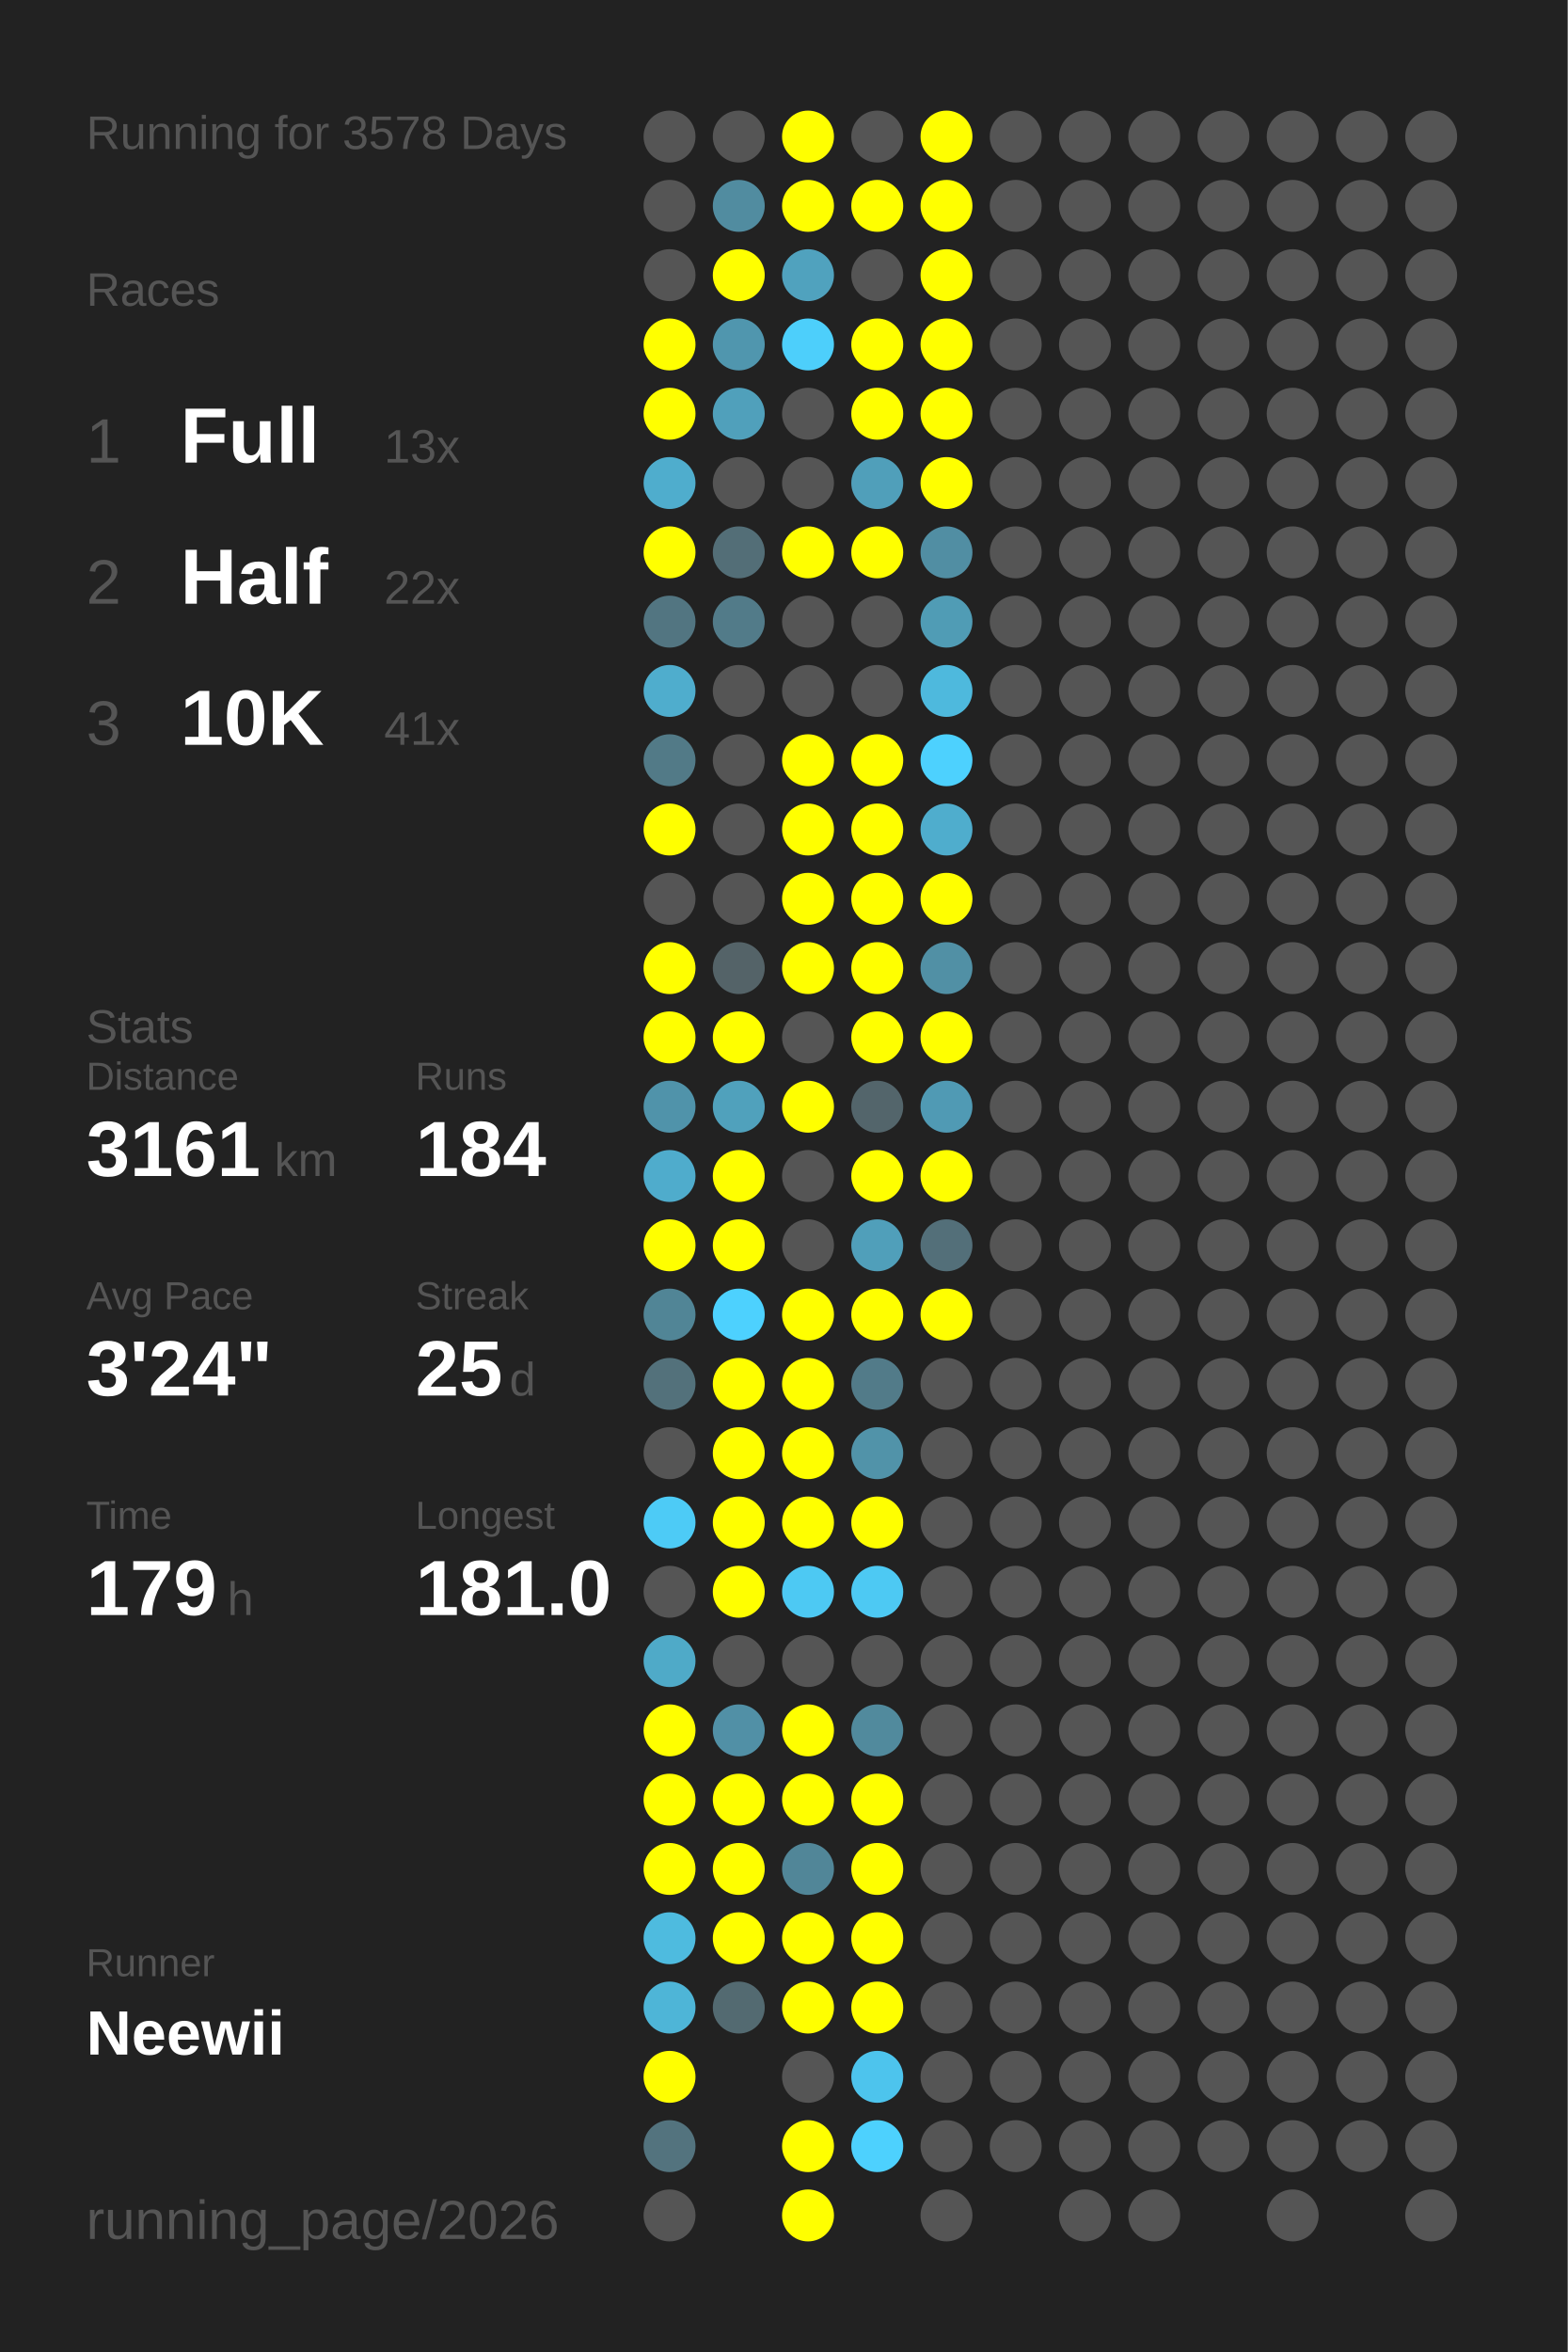
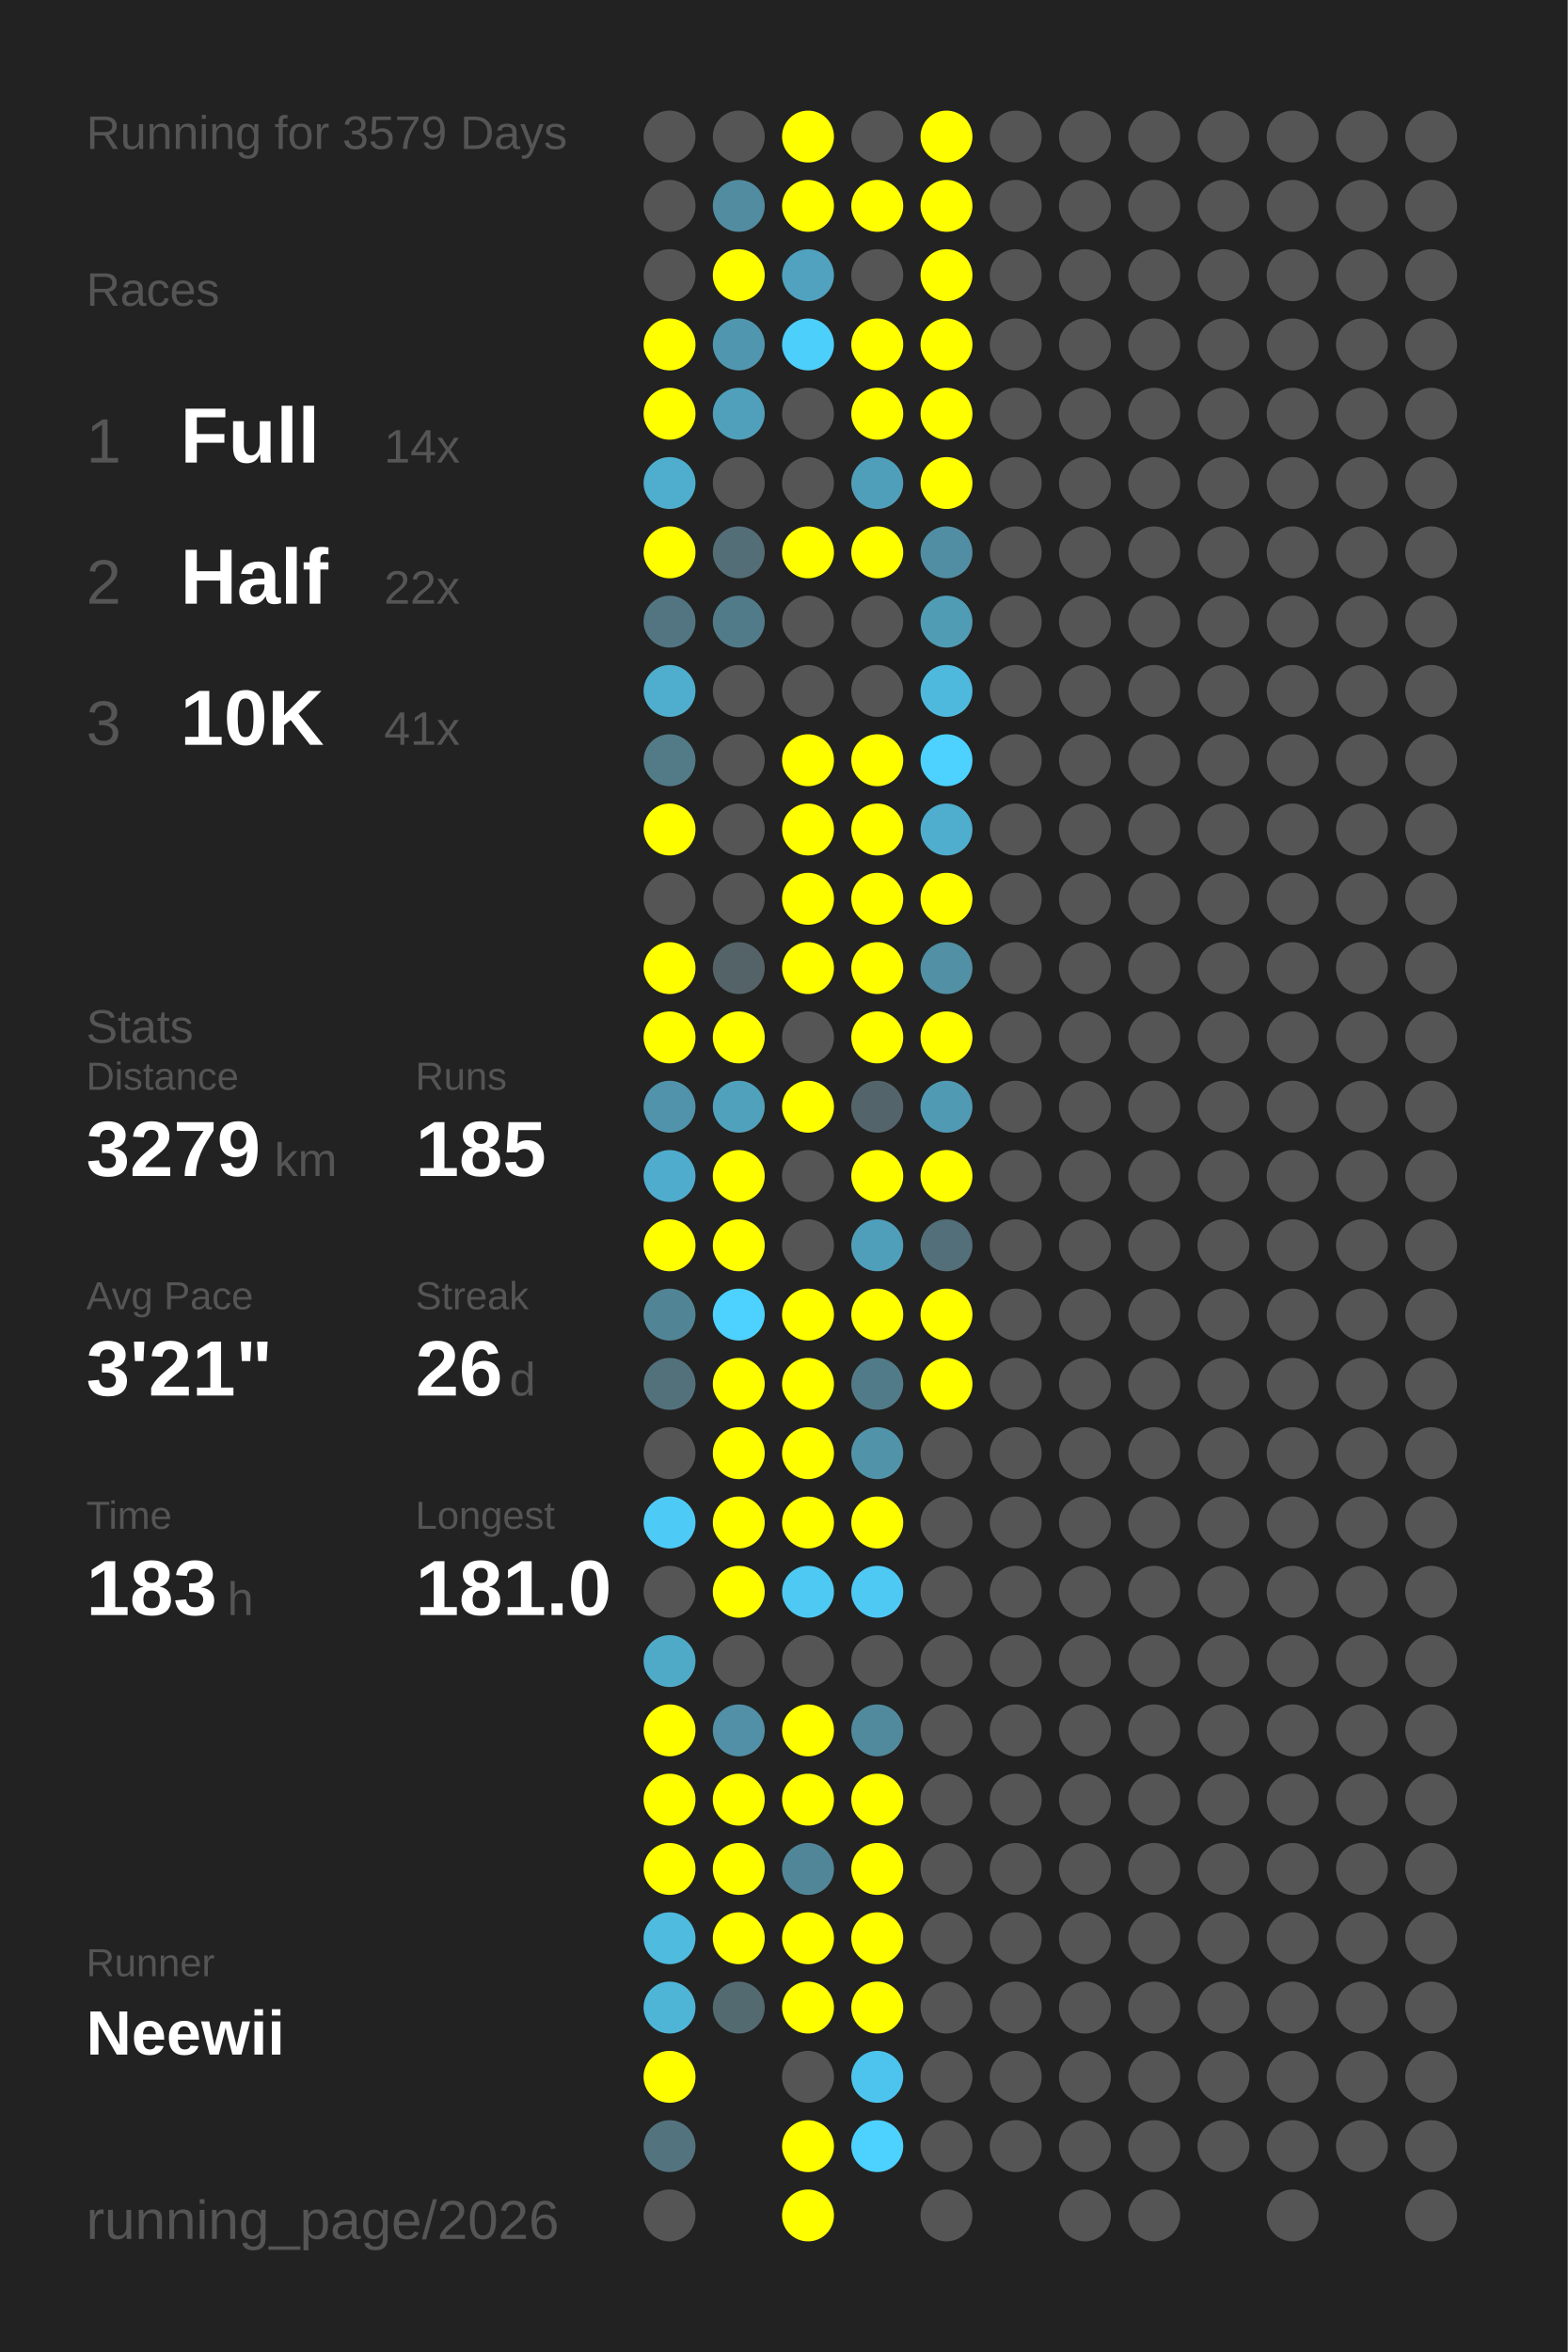
<svg xmlns="http://www.w3.org/2000/svg" baseProfile="full" height="300mm" version="1.1" viewBox="0,0,200,300" width="200mm">
  <defs />
  <rect fill="#222222" height="300" width="200" x="0" y="0" />
-   <text fill="#555555" style="font-size:6px; font-family:Arial;" x="11" y="19">Running for 3578 Days</text>
+   <text fill="#555555" style="font-size:6px; font-family:Arial;" x="11" y="19">Running for 3579 Days</text>
  <text fill="#555555" style="font-size:6px; font-family:Arial;" x="11" y="39">Races</text>
  <text fill="#555555" style="font-size:8px; font-family:Arial;" x="11" y="59">1</text>
  <text fill="#FFFFFF" style="font-size:10px; font-family:Arial; font-weight:bold;" x="23" y="59">Full</text>
-   <text fill="#555555" style="font-size:6px; font-family:Arial;" x="49" y="59">13x</text>
+   <text fill="#555555" style="font-size:6px; font-family:Arial;" x="49" y="59">14x</text>
  <text fill="#555555" style="font-size:8px; font-family:Arial;" x="11" y="77">2</text>
  <text fill="#FFFFFF" style="font-size:10px; font-family:Arial; font-weight:bold;" x="23" y="77">Half</text>
  <text fill="#555555" style="font-size:6px; font-family:Arial;" x="49" y="77">22x</text>
  <text fill="#555555" style="font-size:8px; font-family:Arial;" x="11" y="95">3</text>
  <text fill="#FFFFFF" style="font-size:10px; font-family:Arial; font-weight:bold;" x="23" y="95">10K</text>
  <text fill="#555555" style="font-size:6px; font-family:Arial;" x="49" y="95">41x</text>
  <text fill="#555555" style="font-size:6px; font-family:Arial;" x="11" y="133">Stats</text>
  <text fill="#555555" style="font-size:5px; font-family:Arial;" x="11" y="139">Distance</text>
-   <text fill="#FFFFFF" style="font-size:10px; font-family:Arial; font-weight:bold;" x="11" y="150">3161</text>
+   <text fill="#FFFFFF" style="font-size:10px; font-family:Arial; font-weight:bold;" x="11" y="150">3279</text>
  <text fill="#555555" style="font-size:6px; font-family:Arial;" x="35" y="150">km</text>
  <text fill="#555555" style="font-size:5px; font-family:Arial;" x="53" y="139">Runs</text>
-   <text fill="#FFFFFF" style="font-size:10px; font-family:Arial; font-weight:bold;" x="53" y="150">184</text>
+   <text fill="#FFFFFF" style="font-size:10px; font-family:Arial; font-weight:bold;" x="53" y="150">185</text>
  <text fill="#555555" style="font-size:5px; font-family:Arial;" x="11" y="167">Avg Pace</text>
-   <text fill="#FFFFFF" style="font-size:10px; font-family:Arial; font-weight:bold;" x="11" y="178">3'24"</text>
+   <text fill="#FFFFFF" style="font-size:10px; font-family:Arial; font-weight:bold;" x="11" y="178">3'21"</text>
  <text fill="#555555" style="font-size:5px; font-family:Arial;" x="53" y="167">Streak</text>
-   <text fill="#FFFFFF" style="font-size:10px; font-family:Arial; font-weight:bold;" x="53" y="178">25</text>
+   <text fill="#FFFFFF" style="font-size:10px; font-family:Arial; font-weight:bold;" x="53" y="178">26</text>
  <text fill="#555555" style="font-size:6px; font-family:Arial;" x="65" y="178">d</text>
  <text fill="#555555" style="font-size:5px; font-family:Arial;" x="11" y="195">Time</text>
-   <text fill="#FFFFFF" style="font-size:10px; font-family:Arial; font-weight:bold;" x="11" y="206">179</text>
+   <text fill="#FFFFFF" style="font-size:10px; font-family:Arial; font-weight:bold;" x="11" y="206">183</text>
  <text fill="#555555" style="font-size:6px; font-family:Arial;" x="29" y="206">h</text>
  <text fill="#555555" style="font-size:5px; font-family:Arial;" x="53" y="195">Longest</text>
  <text fill="#FFFFFF" style="font-size:10px; font-family:Arial; font-weight:bold;" x="53" y="206">181.0</text>
  <text fill="#555555" style="font-size:5px; font-family:Arial;" x="11" y="252.065">Runner</text>
  <text fill="#FFFFFF" style="font-size:8px; font-family:Arial; font-weight:bold;" x="11" y="262.065">Neewii</text>
  <text fill="#555555" style="font-size:7px; font-family:Arial;" x="11" y="285.581">running_page/2026</text>
  <circle cx="85.417" cy="17.419" fill="#555555" r="3.312" />
  <circle cx="85.417" cy="26.258" fill="#555555" r="3.312" />
  <circle cx="85.417" cy="35.097" fill="#555555" r="3.312" />
  <circle cx="85.417" cy="43.935" fill="#FFFF00" r="3.312" />
  <circle cx="85.417" cy="52.774" fill="#FFFF00" r="3.312" />
  <circle cx="85.417" cy="61.613" fill="#4fadcd" r="3.312" />
  <circle cx="85.417" cy="70.452" fill="#FFFF00" r="3.312" />
  <circle cx="85.417" cy="79.29" fill="#527581" r="3.312" />
  <circle cx="85.417" cy="88.129" fill="#4fadcd" r="3.312" />
  <circle cx="85.417" cy="96.968" fill="#527a87" r="3.312" />
  <circle cx="85.417" cy="105.806" fill="#FFFF00" r="3.312" />
  <circle cx="85.417" cy="114.645" fill="#555555" r="3.312" />
  <circle cx="85.417" cy="123.484" fill="#FFFF00" r="3.312" />
  <circle cx="85.417" cy="132.323" fill="#FFFF00" r="3.312" />
  <circle cx="85.417" cy="141.161" fill="#5093aa" r="3.312" />
  <circle cx="85.417" cy="150" fill="#4faccc" r="3.312" />
  <circle cx="85.417" cy="158.839" fill="#FFFF00" r="3.312" />
  <circle cx="85.417" cy="167.677" fill="#518596" r="3.312" />
  <circle cx="85.417" cy="176.516" fill="#53717b" r="3.312" />
  <circle cx="85.417" cy="185.355" fill="#555555" r="3.312" />
  <circle cx="85.417" cy="194.194" fill="#4dcbf6" r="3.312" />
  <circle cx="85.417" cy="203.032" fill="#555555" r="3.312" />
  <circle cx="85.417" cy="211.871" fill="#4faac8" r="3.312" />
  <circle cx="85.417" cy="220.71" fill="#FFFF00" r="3.312" />
  <circle cx="85.417" cy="229.548" fill="#FFFF00" r="3.312" />
  <circle cx="85.417" cy="238.387" fill="#FFFF00" r="3.312" />
  <circle cx="85.417" cy="247.226" fill="#4ebbdf" r="3.312" />
  <circle cx="85.417" cy="256.065" fill="#4eb5d7" r="3.312" />
  <circle cx="85.417" cy="264.903" fill="#FFFF00" r="3.312" />
  <circle cx="85.417" cy="273.742" fill="#53737e" r="3.312" />
  <circle cx="85.417" cy="282.581" fill="#555555" r="3.312" />
  <circle cx="94.25" cy="17.419" fill="#555555" r="3.312" />
  <circle cx="94.25" cy="26.258" fill="#518ca0" r="3.312" />
  <circle cx="94.25" cy="35.097" fill="#FFFF00" r="3.312" />
  <circle cx="94.25" cy="43.935" fill="#5096ae" r="3.312" />
  <circle cx="94.25" cy="52.774" fill="#50a0bb" r="3.312" />
  <circle cx="94.25" cy="61.613" fill="#555555" r="3.312" />
  <circle cx="94.25" cy="70.452" fill="#536e77" r="3.312" />
  <circle cx="94.25" cy="79.29" fill="#527b89" r="3.312" />
  <circle cx="94.25" cy="88.129" fill="#555555" r="3.312" />
  <circle cx="94.25" cy="96.968" fill="#555555" r="3.312" />
  <circle cx="94.25" cy="105.806" fill="#555555" r="3.312" />
  <circle cx="94.25" cy="114.645" fill="#555555" r="3.312" />
  <circle cx="94.25" cy="123.484" fill="#546368" r="3.312" />
  <circle cx="94.25" cy="132.323" fill="#FFFF00" r="3.312" />
  <circle cx="94.25" cy="141.161" fill="#50a1bc" r="3.312" />
  <circle cx="94.25" cy="150" fill="#FFFF00" r="3.312" />
  <circle cx="94.25" cy="158.839" fill="#FFFF00" r="3.312" />
  <circle cx="94.25" cy="167.677" fill="#4dd1fe" r="3.312" />
  <circle cx="94.25" cy="176.516" fill="#FFFF00" r="3.312" />
  <circle cx="94.25" cy="185.355" fill="#FFFF00" r="3.312" />
  <circle cx="94.25" cy="194.194" fill="#FFFF00" r="3.312" />
  <circle cx="94.25" cy="203.032" fill="#FFFF00" r="3.312" />
  <circle cx="94.25" cy="211.871" fill="#555555" r="3.312" />
  <circle cx="94.25" cy="220.71" fill="#5190a6" r="3.312" />
  <circle cx="94.25" cy="229.548" fill="#FFFF00" r="3.312" />
  <circle cx="94.25" cy="238.387" fill="#FFFF00" r="3.312" />
  <circle cx="94.25" cy="247.226" fill="#FFFF00" r="3.312" />
  <circle cx="94.25" cy="256.065" fill="#536a71" r="3.312" />
  <circle cx="103.083" cy="17.419" fill="#FFFF00" r="3.312" />
  <circle cx="103.083" cy="26.258" fill="#FFFF00" r="3.312" />
  <circle cx="103.083" cy="35.097" fill="#50a2be" r="3.312" />
  <circle cx="103.083" cy="43.935" fill="#4dcffb" r="3.312" />
  <circle cx="103.083" cy="52.774" fill="#555555" r="3.312" />
  <circle cx="103.083" cy="61.613" fill="#555555" r="3.312" />
  <circle cx="103.083" cy="70.452" fill="#FFFF00" r="3.312" />
  <circle cx="103.083" cy="79.29" fill="#555555" r="3.312" />
  <circle cx="103.083" cy="88.129" fill="#555555" r="3.312" />
  <circle cx="103.083" cy="96.968" fill="#FFFF00" r="3.312" />
  <circle cx="103.083" cy="105.806" fill="#FFFF00" r="3.312" />
  <circle cx="103.083" cy="114.645" fill="#FFFF00" r="3.312" />
  <circle cx="103.083" cy="123.484" fill="#FFFF00" r="3.312" />
  <circle cx="103.083" cy="132.323" fill="#555555" r="3.312" />
  <circle cx="103.083" cy="141.161" fill="#FFFF00" r="3.312" />
  <circle cx="103.083" cy="150" fill="#555555" r="3.312" />
  <circle cx="103.083" cy="158.839" fill="#555555" r="3.312" />
  <circle cx="103.083" cy="167.677" fill="#FFFF00" r="3.312" />
  <circle cx="103.083" cy="176.516" fill="#FFFF00" r="3.312" />
  <circle cx="103.083" cy="185.355" fill="#FFFF00" r="3.312" />
  <circle cx="103.083" cy="194.194" fill="#FFFF00" r="3.312" />
  <circle cx="103.083" cy="203.032" fill="#4dc9f3" r="3.312" />
  <circle cx="103.083" cy="211.871" fill="#555555" r="3.312" />
  <circle cx="103.083" cy="220.71" fill="#FFFF00" r="3.312" />
  <circle cx="103.083" cy="229.548" fill="#FFFF00" r="3.312" />
  <circle cx="103.083" cy="238.387" fill="#518698" r="3.312" />
  <circle cx="103.083" cy="247.226" fill="#FFFF00" r="3.312" />
  <circle cx="103.083" cy="256.065" fill="#FFFF00" r="3.312" />
  <circle cx="103.083" cy="264.903" fill="#555555" r="3.312" />
  <circle cx="103.083" cy="273.742" fill="#FFFF00" r="3.312" />
  <circle cx="103.083" cy="282.581" fill="#FFFF00" r="3.312" />
  <circle cx="111.917" cy="17.419" fill="#555555" r="3.312" />
  <circle cx="111.917" cy="26.258" fill="#FFFF00" r="3.312" />
  <circle cx="111.917" cy="35.097" fill="#555555" r="3.312" />
  <circle cx="111.917" cy="43.935" fill="#FFFF00" r="3.312" />
  <circle cx="111.917" cy="52.774" fill="#FFFF00" r="3.312" />
  <circle cx="111.917" cy="61.613" fill="#509fba" r="3.312" />
  <circle cx="111.917" cy="70.452" fill="#FFFF00" r="3.312" />
  <circle cx="111.917" cy="79.29" fill="#555555" r="3.312" />
  <circle cx="111.917" cy="88.129" fill="#555555" r="3.312" />
  <circle cx="111.917" cy="96.968" fill="#FFFF00" r="3.312" />
  <circle cx="111.917" cy="105.806" fill="#FFFF00" r="3.312" />
  <circle cx="111.917" cy="114.645" fill="#FFFF00" r="3.312" />
  <circle cx="111.917" cy="123.484" fill="#FFFF00" r="3.312" />
  <circle cx="111.917" cy="132.323" fill="#FFFF00" r="3.312" />
  <circle cx="111.917" cy="141.161" fill="#53656b" r="3.312" />
  <circle cx="111.917" cy="150" fill="#FFFF00" r="3.312" />
  <circle cx="111.917" cy="158.839" fill="#509fba" r="3.312" />
  <circle cx="111.917" cy="167.677" fill="#FFFF00" r="3.312" />
  <circle cx="111.917" cy="176.516" fill="#527b89" r="3.312" />
  <circle cx="111.917" cy="185.355" fill="#5193a9" r="3.312" />
  <circle cx="111.917" cy="194.194" fill="#FFFF00" r="3.312" />
  <circle cx="111.917" cy="203.032" fill="#4dc9f3" r="3.312" />
  <circle cx="111.917" cy="211.871" fill="#555555" r="3.312" />
  <circle cx="111.917" cy="220.71" fill="#518a9d" r="3.312" />
  <circle cx="111.917" cy="229.548" fill="#FFFF00" r="3.312" />
  <circle cx="111.917" cy="238.387" fill="#FFFF00" r="3.312" />
  <circle cx="111.917" cy="247.226" fill="#FFFF00" r="3.312" />
  <circle cx="111.917" cy="256.065" fill="#FFFF00" r="3.312" />
  <circle cx="111.917" cy="264.903" fill="#4dc4ed" r="3.312" />
  <circle cx="111.917" cy="273.742" fill="#4dd1fe" r="3.312" />
  <circle cx="120.75" cy="17.419" fill="#FFFF00" r="3.312" />
  <circle cx="120.75" cy="26.258" fill="#FFFF00" r="3.312" />
  <circle cx="120.75" cy="35.097" fill="#FFFF00" r="3.312" />
  <circle cx="120.75" cy="43.935" fill="#FFFF00" r="3.312" />
  <circle cx="120.75" cy="52.774" fill="#FFFF00" r="3.312" />
  <circle cx="120.75" cy="61.613" fill="#FFFF00" r="3.312" />
  <circle cx="120.75" cy="70.452" fill="#518ea3" r="3.312" />
  <circle cx="120.75" cy="79.29" fill="#509cb5" r="3.312" />
  <circle cx="120.75" cy="88.129" fill="#4eb9dd" r="3.312" />
  <circle cx="120.75" cy="96.968" fill="#4dd1fe" r="3.312" />
  <circle cx="120.75" cy="105.806" fill="#4fadcd" r="3.312" />
  <circle cx="120.75" cy="114.645" fill="#FFFF00" r="3.312" />
  <circle cx="120.75" cy="123.484" fill="#5190a5" r="3.312" />
  <circle cx="120.75" cy="132.323" fill="#FFFF00" r="3.312" />
  <circle cx="120.75" cy="141.161" fill="#509ab4" r="3.312" />
  <circle cx="120.75" cy="150" fill="#FFFF00" r="3.312" />
  <circle cx="120.75" cy="158.839" fill="#536f79" r="3.312" />
  <circle cx="120.75" cy="167.677" fill="#FFFF00" r="3.312" />
-   <circle cx="120.75" cy="176.516" fill="#555555" r="3.312" />
+   <circle cx="120.75" cy="176.516" fill="#FFFF00" r="3.312" />
  <circle cx="120.75" cy="185.355" fill="#555555" r="3.312" />
  <circle cx="120.75" cy="194.194" fill="#555555" r="3.312" />
  <circle cx="120.75" cy="203.032" fill="#555555" r="3.312" />
  <circle cx="120.75" cy="211.871" fill="#555555" r="3.312" />
  <circle cx="120.75" cy="220.71" fill="#555555" r="3.312" />
  <circle cx="120.75" cy="229.548" fill="#555555" r="3.312" />
  <circle cx="120.75" cy="238.387" fill="#555555" r="3.312" />
  <circle cx="120.75" cy="247.226" fill="#555555" r="3.312" />
  <circle cx="120.75" cy="256.065" fill="#555555" r="3.312" />
  <circle cx="120.75" cy="264.903" fill="#555555" r="3.312" />
  <circle cx="120.75" cy="273.742" fill="#555555" r="3.312" />
  <circle cx="120.75" cy="282.581" fill="#555555" r="3.312" />
  <circle cx="129.583" cy="17.419" fill="#555555" r="3.312" />
  <circle cx="129.583" cy="26.258" fill="#555555" r="3.312" />
  <circle cx="129.583" cy="35.097" fill="#555555" r="3.312" />
  <circle cx="129.583" cy="43.935" fill="#555555" r="3.312" />
  <circle cx="129.583" cy="52.774" fill="#555555" r="3.312" />
  <circle cx="129.583" cy="61.613" fill="#555555" r="3.312" />
  <circle cx="129.583" cy="70.452" fill="#555555" r="3.312" />
  <circle cx="129.583" cy="79.29" fill="#555555" r="3.312" />
  <circle cx="129.583" cy="88.129" fill="#555555" r="3.312" />
  <circle cx="129.583" cy="96.968" fill="#555555" r="3.312" />
  <circle cx="129.583" cy="105.806" fill="#555555" r="3.312" />
  <circle cx="129.583" cy="114.645" fill="#555555" r="3.312" />
  <circle cx="129.583" cy="123.484" fill="#555555" r="3.312" />
  <circle cx="129.583" cy="132.323" fill="#555555" r="3.312" />
  <circle cx="129.583" cy="141.161" fill="#555555" r="3.312" />
  <circle cx="129.583" cy="150" fill="#555555" r="3.312" />
  <circle cx="129.583" cy="158.839" fill="#555555" r="3.312" />
  <circle cx="129.583" cy="167.677" fill="#555555" r="3.312" />
  <circle cx="129.583" cy="176.516" fill="#555555" r="3.312" />
  <circle cx="129.583" cy="185.355" fill="#555555" r="3.312" />
  <circle cx="129.583" cy="194.194" fill="#555555" r="3.312" />
  <circle cx="129.583" cy="203.032" fill="#555555" r="3.312" />
  <circle cx="129.583" cy="211.871" fill="#555555" r="3.312" />
  <circle cx="129.583" cy="220.71" fill="#555555" r="3.312" />
  <circle cx="129.583" cy="229.548" fill="#555555" r="3.312" />
  <circle cx="129.583" cy="238.387" fill="#555555" r="3.312" />
  <circle cx="129.583" cy="247.226" fill="#555555" r="3.312" />
  <circle cx="129.583" cy="256.065" fill="#555555" r="3.312" />
  <circle cx="129.583" cy="264.903" fill="#555555" r="3.312" />
  <circle cx="129.583" cy="273.742" fill="#555555" r="3.312" />
  <circle cx="138.417" cy="17.419" fill="#555555" r="3.312" />
  <circle cx="138.417" cy="26.258" fill="#555555" r="3.312" />
  <circle cx="138.417" cy="35.097" fill="#555555" r="3.312" />
  <circle cx="138.417" cy="43.935" fill="#555555" r="3.312" />
  <circle cx="138.417" cy="52.774" fill="#555555" r="3.312" />
  <circle cx="138.417" cy="61.613" fill="#555555" r="3.312" />
  <circle cx="138.417" cy="70.452" fill="#555555" r="3.312" />
  <circle cx="138.417" cy="79.29" fill="#555555" r="3.312" />
  <circle cx="138.417" cy="88.129" fill="#555555" r="3.312" />
  <circle cx="138.417" cy="96.968" fill="#555555" r="3.312" />
  <circle cx="138.417" cy="105.806" fill="#555555" r="3.312" />
  <circle cx="138.417" cy="114.645" fill="#555555" r="3.312" />
  <circle cx="138.417" cy="123.484" fill="#555555" r="3.312" />
  <circle cx="138.417" cy="132.323" fill="#555555" r="3.312" />
  <circle cx="138.417" cy="141.161" fill="#555555" r="3.312" />
  <circle cx="138.417" cy="150" fill="#555555" r="3.312" />
  <circle cx="138.417" cy="158.839" fill="#555555" r="3.312" />
  <circle cx="138.417" cy="167.677" fill="#555555" r="3.312" />
  <circle cx="138.417" cy="176.516" fill="#555555" r="3.312" />
  <circle cx="138.417" cy="185.355" fill="#555555" r="3.312" />
  <circle cx="138.417" cy="194.194" fill="#555555" r="3.312" />
  <circle cx="138.417" cy="203.032" fill="#555555" r="3.312" />
  <circle cx="138.417" cy="211.871" fill="#555555" r="3.312" />
  <circle cx="138.417" cy="220.71" fill="#555555" r="3.312" />
  <circle cx="138.417" cy="229.548" fill="#555555" r="3.312" />
  <circle cx="138.417" cy="238.387" fill="#555555" r="3.312" />
  <circle cx="138.417" cy="247.226" fill="#555555" r="3.312" />
  <circle cx="138.417" cy="256.065" fill="#555555" r="3.312" />
  <circle cx="138.417" cy="264.903" fill="#555555" r="3.312" />
  <circle cx="138.417" cy="273.742" fill="#555555" r="3.312" />
  <circle cx="138.417" cy="282.581" fill="#555555" r="3.312" />
  <circle cx="147.25" cy="17.419" fill="#555555" r="3.312" />
  <circle cx="147.25" cy="26.258" fill="#555555" r="3.312" />
  <circle cx="147.25" cy="35.097" fill="#555555" r="3.312" />
  <circle cx="147.25" cy="43.935" fill="#555555" r="3.312" />
  <circle cx="147.25" cy="52.774" fill="#555555" r="3.312" />
  <circle cx="147.25" cy="61.613" fill="#555555" r="3.312" />
  <circle cx="147.25" cy="70.452" fill="#555555" r="3.312" />
  <circle cx="147.25" cy="79.29" fill="#555555" r="3.312" />
  <circle cx="147.25" cy="88.129" fill="#555555" r="3.312" />
  <circle cx="147.25" cy="96.968" fill="#555555" r="3.312" />
  <circle cx="147.25" cy="105.806" fill="#555555" r="3.312" />
  <circle cx="147.25" cy="114.645" fill="#555555" r="3.312" />
  <circle cx="147.25" cy="123.484" fill="#555555" r="3.312" />
  <circle cx="147.25" cy="132.323" fill="#555555" r="3.312" />
  <circle cx="147.25" cy="141.161" fill="#555555" r="3.312" />
  <circle cx="147.25" cy="150" fill="#555555" r="3.312" />
  <circle cx="147.25" cy="158.839" fill="#555555" r="3.312" />
  <circle cx="147.25" cy="167.677" fill="#555555" r="3.312" />
  <circle cx="147.25" cy="176.516" fill="#555555" r="3.312" />
  <circle cx="147.25" cy="185.355" fill="#555555" r="3.312" />
  <circle cx="147.25" cy="194.194" fill="#555555" r="3.312" />
  <circle cx="147.25" cy="203.032" fill="#555555" r="3.312" />
  <circle cx="147.25" cy="211.871" fill="#555555" r="3.312" />
  <circle cx="147.25" cy="220.71" fill="#555555" r="3.312" />
  <circle cx="147.25" cy="229.548" fill="#555555" r="3.312" />
  <circle cx="147.25" cy="238.387" fill="#555555" r="3.312" />
  <circle cx="147.25" cy="247.226" fill="#555555" r="3.312" />
  <circle cx="147.25" cy="256.065" fill="#555555" r="3.312" />
  <circle cx="147.25" cy="264.903" fill="#555555" r="3.312" />
  <circle cx="147.25" cy="273.742" fill="#555555" r="3.312" />
  <circle cx="147.25" cy="282.581" fill="#555555" r="3.312" />
  <circle cx="156.083" cy="17.419" fill="#555555" r="3.312" />
  <circle cx="156.083" cy="26.258" fill="#555555" r="3.312" />
  <circle cx="156.083" cy="35.097" fill="#555555" r="3.312" />
  <circle cx="156.083" cy="43.935" fill="#555555" r="3.312" />
  <circle cx="156.083" cy="52.774" fill="#555555" r="3.312" />
  <circle cx="156.083" cy="61.613" fill="#555555" r="3.312" />
  <circle cx="156.083" cy="70.452" fill="#555555" r="3.312" />
  <circle cx="156.083" cy="79.29" fill="#555555" r="3.312" />
  <circle cx="156.083" cy="88.129" fill="#555555" r="3.312" />
  <circle cx="156.083" cy="96.968" fill="#555555" r="3.312" />
  <circle cx="156.083" cy="105.806" fill="#555555" r="3.312" />
  <circle cx="156.083" cy="114.645" fill="#555555" r="3.312" />
  <circle cx="156.083" cy="123.484" fill="#555555" r="3.312" />
  <circle cx="156.083" cy="132.323" fill="#555555" r="3.312" />
  <circle cx="156.083" cy="141.161" fill="#555555" r="3.312" />
  <circle cx="156.083" cy="150" fill="#555555" r="3.312" />
  <circle cx="156.083" cy="158.839" fill="#555555" r="3.312" />
  <circle cx="156.083" cy="167.677" fill="#555555" r="3.312" />
  <circle cx="156.083" cy="176.516" fill="#555555" r="3.312" />
  <circle cx="156.083" cy="185.355" fill="#555555" r="3.312" />
  <circle cx="156.083" cy="194.194" fill="#555555" r="3.312" />
  <circle cx="156.083" cy="203.032" fill="#555555" r="3.312" />
  <circle cx="156.083" cy="211.871" fill="#555555" r="3.312" />
  <circle cx="156.083" cy="220.71" fill="#555555" r="3.312" />
  <circle cx="156.083" cy="229.548" fill="#555555" r="3.312" />
  <circle cx="156.083" cy="238.387" fill="#555555" r="3.312" />
  <circle cx="156.083" cy="247.226" fill="#555555" r="3.312" />
  <circle cx="156.083" cy="256.065" fill="#555555" r="3.312" />
  <circle cx="156.083" cy="264.903" fill="#555555" r="3.312" />
  <circle cx="156.083" cy="273.742" fill="#555555" r="3.312" />
  <circle cx="164.917" cy="17.419" fill="#555555" r="3.312" />
  <circle cx="164.917" cy="26.258" fill="#555555" r="3.312" />
  <circle cx="164.917" cy="35.097" fill="#555555" r="3.312" />
  <circle cx="164.917" cy="43.935" fill="#555555" r="3.312" />
  <circle cx="164.917" cy="52.774" fill="#555555" r="3.312" />
  <circle cx="164.917" cy="61.613" fill="#555555" r="3.312" />
  <circle cx="164.917" cy="70.452" fill="#555555" r="3.312" />
  <circle cx="164.917" cy="79.29" fill="#555555" r="3.312" />
  <circle cx="164.917" cy="88.129" fill="#555555" r="3.312" />
  <circle cx="164.917" cy="96.968" fill="#555555" r="3.312" />
  <circle cx="164.917" cy="105.806" fill="#555555" r="3.312" />
  <circle cx="164.917" cy="114.645" fill="#555555" r="3.312" />
  <circle cx="164.917" cy="123.484" fill="#555555" r="3.312" />
  <circle cx="164.917" cy="132.323" fill="#555555" r="3.312" />
  <circle cx="164.917" cy="141.161" fill="#555555" r="3.312" />
  <circle cx="164.917" cy="150" fill="#555555" r="3.312" />
  <circle cx="164.917" cy="158.839" fill="#555555" r="3.312" />
  <circle cx="164.917" cy="167.677" fill="#555555" r="3.312" />
  <circle cx="164.917" cy="176.516" fill="#555555" r="3.312" />
  <circle cx="164.917" cy="185.355" fill="#555555" r="3.312" />
  <circle cx="164.917" cy="194.194" fill="#555555" r="3.312" />
  <circle cx="164.917" cy="203.032" fill="#555555" r="3.312" />
  <circle cx="164.917" cy="211.871" fill="#555555" r="3.312" />
  <circle cx="164.917" cy="220.71" fill="#555555" r="3.312" />
  <circle cx="164.917" cy="229.548" fill="#555555" r="3.312" />
  <circle cx="164.917" cy="238.387" fill="#555555" r="3.312" />
  <circle cx="164.917" cy="247.226" fill="#555555" r="3.312" />
  <circle cx="164.917" cy="256.065" fill="#555555" r="3.312" />
  <circle cx="164.917" cy="264.903" fill="#555555" r="3.312" />
  <circle cx="164.917" cy="273.742" fill="#555555" r="3.312" />
  <circle cx="164.917" cy="282.581" fill="#555555" r="3.312" />
  <circle cx="173.75" cy="17.419" fill="#555555" r="3.312" />
  <circle cx="173.75" cy="26.258" fill="#555555" r="3.312" />
  <circle cx="173.75" cy="35.097" fill="#555555" r="3.312" />
  <circle cx="173.75" cy="43.935" fill="#555555" r="3.312" />
  <circle cx="173.75" cy="52.774" fill="#555555" r="3.312" />
  <circle cx="173.75" cy="61.613" fill="#555555" r="3.312" />
  <circle cx="173.75" cy="70.452" fill="#555555" r="3.312" />
  <circle cx="173.75" cy="79.29" fill="#555555" r="3.312" />
  <circle cx="173.75" cy="88.129" fill="#555555" r="3.312" />
  <circle cx="173.75" cy="96.968" fill="#555555" r="3.312" />
  <circle cx="173.75" cy="105.806" fill="#555555" r="3.312" />
  <circle cx="173.75" cy="114.645" fill="#555555" r="3.312" />
  <circle cx="173.75" cy="123.484" fill="#555555" r="3.312" />
  <circle cx="173.75" cy="132.323" fill="#555555" r="3.312" />
  <circle cx="173.75" cy="141.161" fill="#555555" r="3.312" />
  <circle cx="173.75" cy="150" fill="#555555" r="3.312" />
  <circle cx="173.75" cy="158.839" fill="#555555" r="3.312" />
  <circle cx="173.75" cy="167.677" fill="#555555" r="3.312" />
  <circle cx="173.75" cy="176.516" fill="#555555" r="3.312" />
  <circle cx="173.75" cy="185.355" fill="#555555" r="3.312" />
  <circle cx="173.75" cy="194.194" fill="#555555" r="3.312" />
  <circle cx="173.75" cy="203.032" fill="#555555" r="3.312" />
  <circle cx="173.75" cy="211.871" fill="#555555" r="3.312" />
  <circle cx="173.75" cy="220.71" fill="#555555" r="3.312" />
  <circle cx="173.75" cy="229.548" fill="#555555" r="3.312" />
  <circle cx="173.75" cy="238.387" fill="#555555" r="3.312" />
  <circle cx="173.75" cy="247.226" fill="#555555" r="3.312" />
  <circle cx="173.75" cy="256.065" fill="#555555" r="3.312" />
  <circle cx="173.75" cy="264.903" fill="#555555" r="3.312" />
  <circle cx="173.75" cy="273.742" fill="#555555" r="3.312" />
  <circle cx="182.583" cy="17.419" fill="#555555" r="3.312" />
  <circle cx="182.583" cy="26.258" fill="#555555" r="3.312" />
  <circle cx="182.583" cy="35.097" fill="#555555" r="3.312" />
  <circle cx="182.583" cy="43.935" fill="#555555" r="3.312" />
  <circle cx="182.583" cy="52.774" fill="#555555" r="3.312" />
  <circle cx="182.583" cy="61.613" fill="#555555" r="3.312" />
  <circle cx="182.583" cy="70.452" fill="#555555" r="3.312" />
  <circle cx="182.583" cy="79.29" fill="#555555" r="3.312" />
  <circle cx="182.583" cy="88.129" fill="#555555" r="3.312" />
  <circle cx="182.583" cy="96.968" fill="#555555" r="3.312" />
  <circle cx="182.583" cy="105.806" fill="#555555" r="3.312" />
  <circle cx="182.583" cy="114.645" fill="#555555" r="3.312" />
  <circle cx="182.583" cy="123.484" fill="#555555" r="3.312" />
  <circle cx="182.583" cy="132.323" fill="#555555" r="3.312" />
  <circle cx="182.583" cy="141.161" fill="#555555" r="3.312" />
  <circle cx="182.583" cy="150" fill="#555555" r="3.312" />
  <circle cx="182.583" cy="158.839" fill="#555555" r="3.312" />
  <circle cx="182.583" cy="167.677" fill="#555555" r="3.312" />
  <circle cx="182.583" cy="176.516" fill="#555555" r="3.312" />
  <circle cx="182.583" cy="185.355" fill="#555555" r="3.312" />
  <circle cx="182.583" cy="194.194" fill="#555555" r="3.312" />
  <circle cx="182.583" cy="203.032" fill="#555555" r="3.312" />
  <circle cx="182.583" cy="211.871" fill="#555555" r="3.312" />
  <circle cx="182.583" cy="220.71" fill="#555555" r="3.312" />
  <circle cx="182.583" cy="229.548" fill="#555555" r="3.312" />
  <circle cx="182.583" cy="238.387" fill="#555555" r="3.312" />
  <circle cx="182.583" cy="247.226" fill="#555555" r="3.312" />
  <circle cx="182.583" cy="256.065" fill="#555555" r="3.312" />
  <circle cx="182.583" cy="264.903" fill="#555555" r="3.312" />
  <circle cx="182.583" cy="273.742" fill="#555555" r="3.312" />
  <circle cx="182.583" cy="282.581" fill="#555555" r="3.312" />
</svg>
